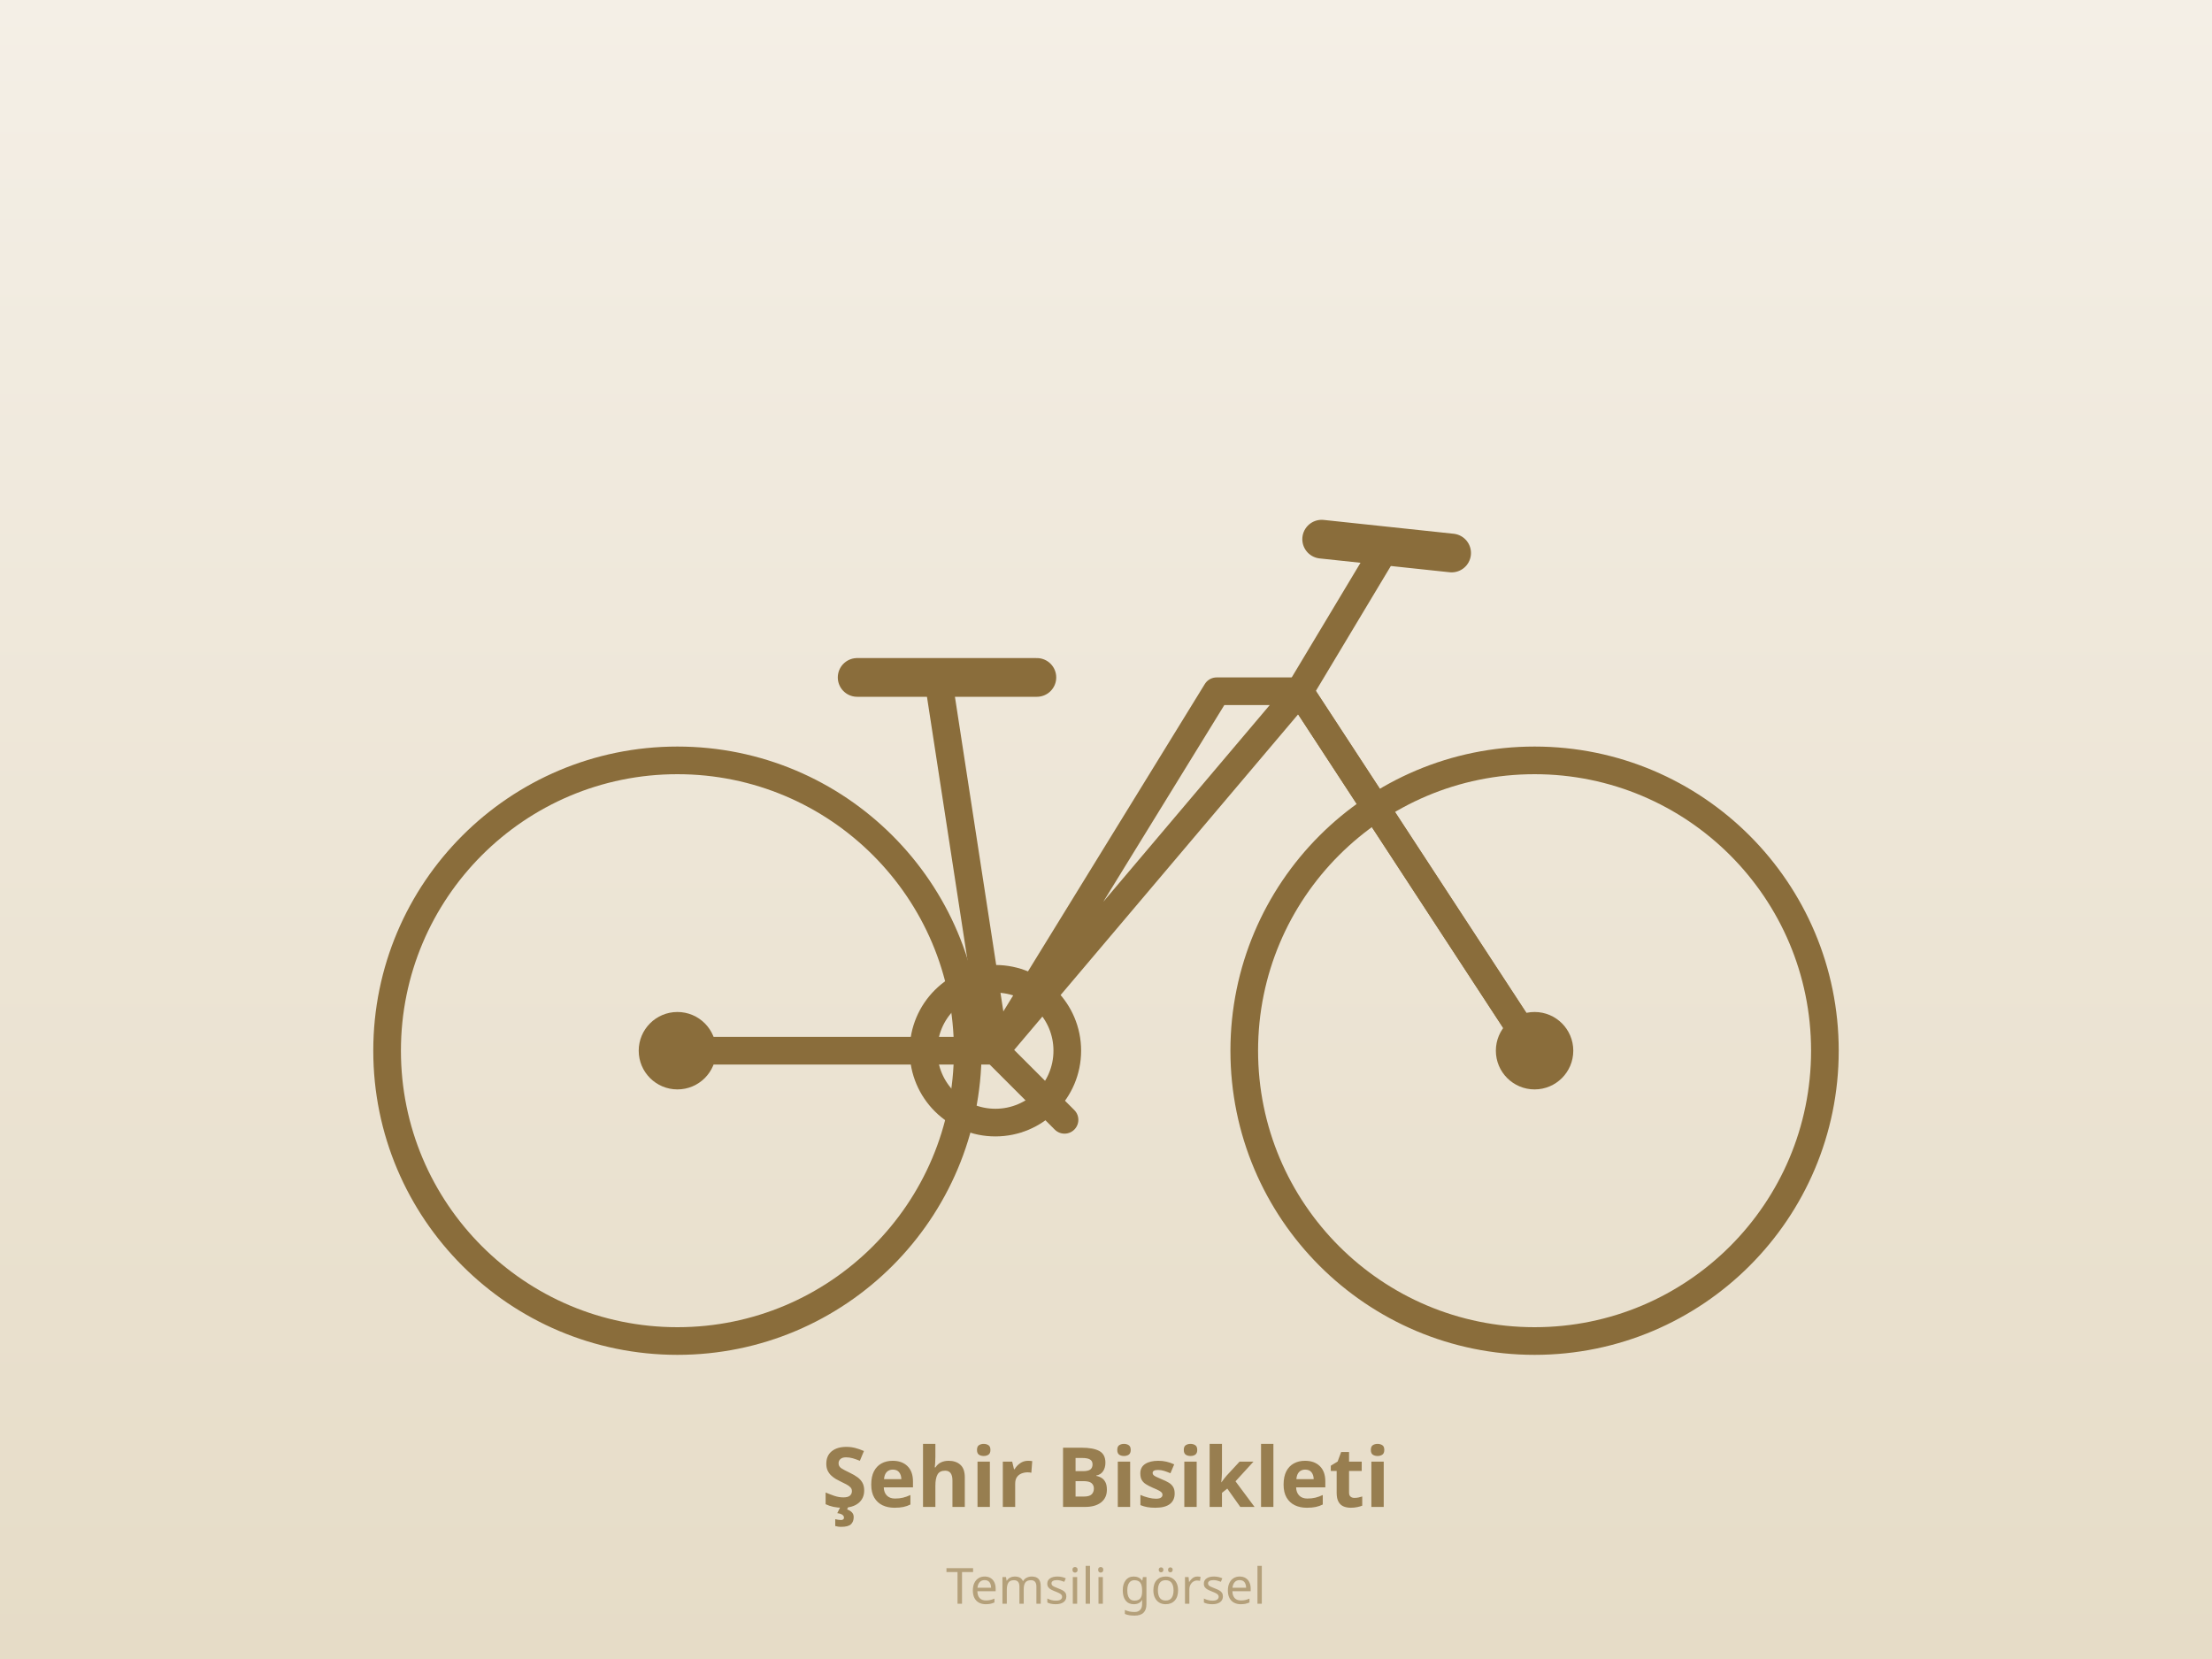
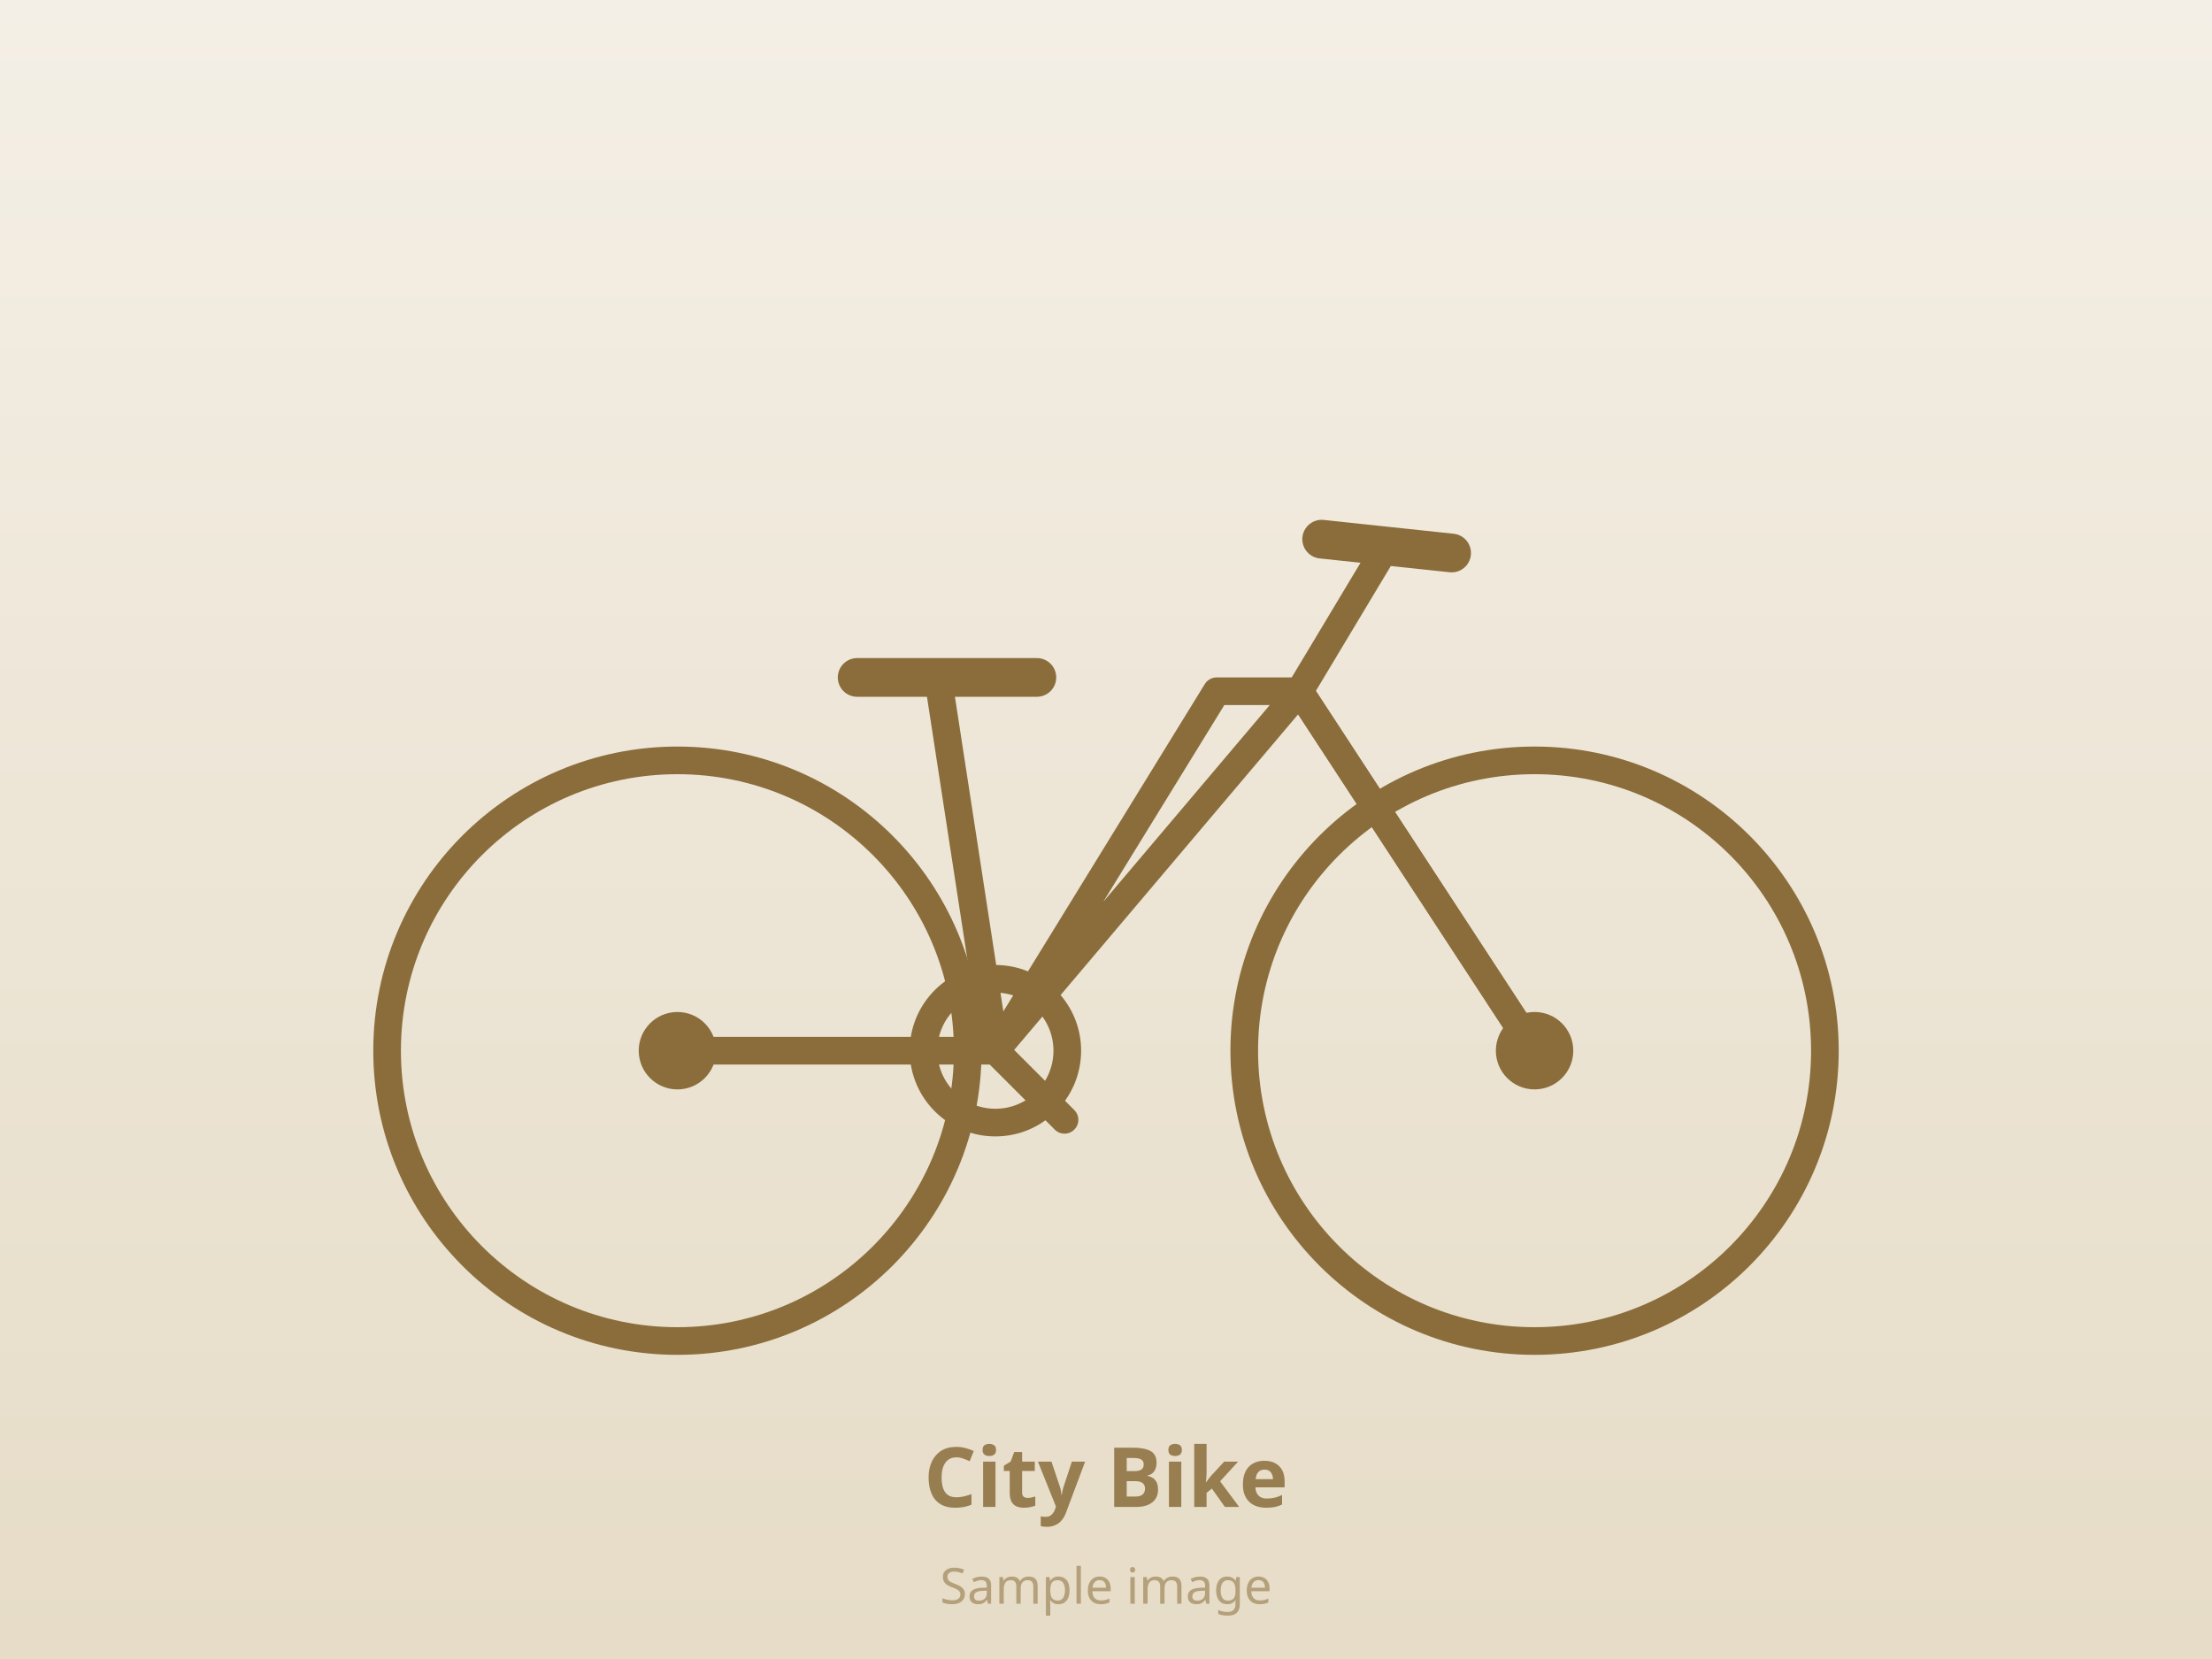
- <svg xmlns="http://www.w3.org/2000/svg" viewBox="0 0 800 600" width="800" height="600" role="img" aria-label="Şehir Bisikleti — temsili görsel">
+ <svg xmlns="http://www.w3.org/2000/svg" viewBox="0 0 800 600" width="800" height="600" role="img" aria-label="City Bike — sample image">
  <defs>
    <linearGradient id="g-city-01" x1="0" y1="0" x2="0" y2="1">
      <stop offset="0" stop-color="#f4efe6" />
      <stop offset="1" stop-color="#e6dcc7" />
    </linearGradient>
  </defs>
  <rect width="800" height="600" fill="url(#g-city-01)" />
  <g fill="none" stroke="#8a6d3b" stroke-width="10" stroke-linecap="round" stroke-linejoin="round">
    <circle cx="245" cy="380" r="105" />
    <circle cx="555" cy="380" r="105" />
    <circle cx="245" cy="380" r="14" fill="#8a6d3b" stroke="none" />
    <circle cx="555" cy="380" r="14" fill="#8a6d3b" stroke="none" />
    <path d="M245 380 L360 380 L470 250 L555 380 M360 380 L440 250 L470 250 M440 250 L470 250" />
    <path d="M360 380 L340 250" />
    <path d="M310 245 L375 245" stroke-width="14" />
    <path d="M470 250 L500 200" />
    <path d="M478 195 L525 200" stroke-width="14" />
    <path d="M470 250 L555 380" />
    <circle cx="360" cy="380" r="26" />
    <path d="M360 380 L385 405" />
  </g>
-   <text x="400" y="545" text-anchor="middle" font-family="system-ui, sans-serif" font-size="30" font-weight="600" fill="#8a6d3b" opacity="0.85">Şehir Bisikleti</text>
-   <text x="400" y="580" text-anchor="middle" font-family="system-ui, sans-serif" font-size="18" fill="#8a6d3b" opacity="0.55">Temsili görsel</text>
+   <text x="400" y="545" text-anchor="middle" font-family="system-ui, sans-serif" font-size="30" font-weight="600" fill="#8a6d3b" opacity="0.85">City Bike</text>
+   <text x="400" y="580" text-anchor="middle" font-family="system-ui, sans-serif" font-size="18" fill="#8a6d3b" opacity="0.55">Sample image</text>
</svg>
